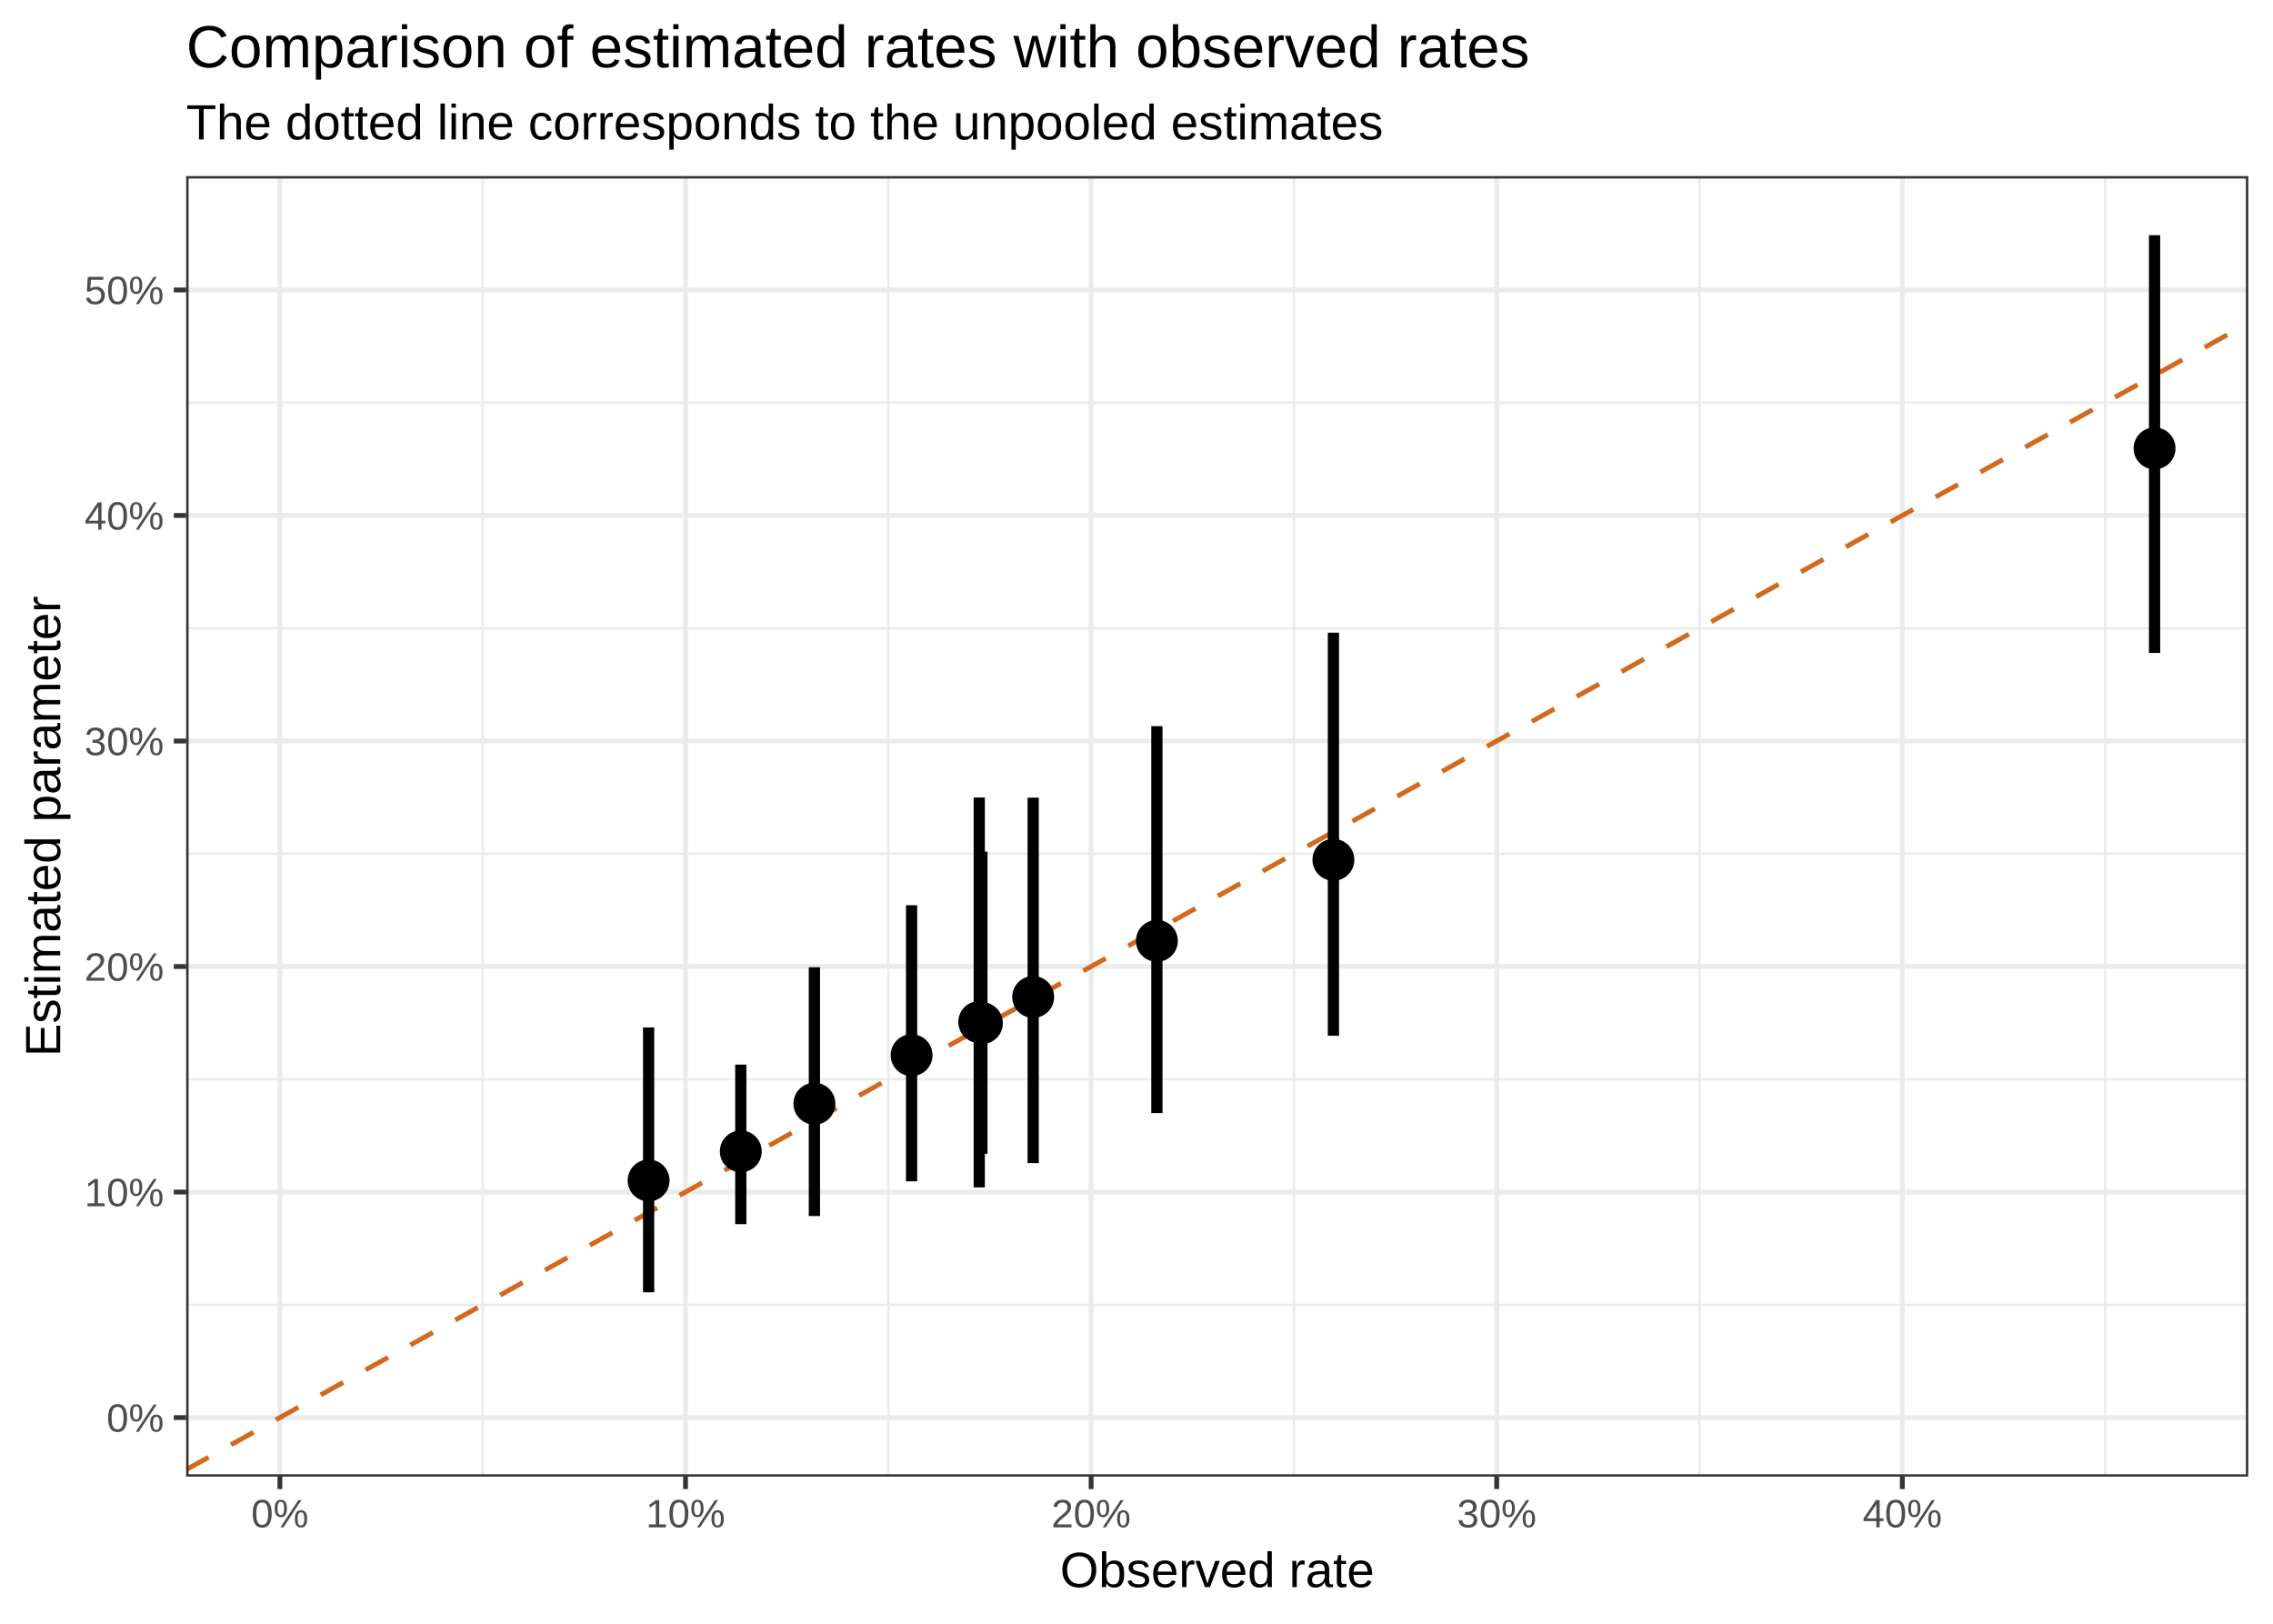
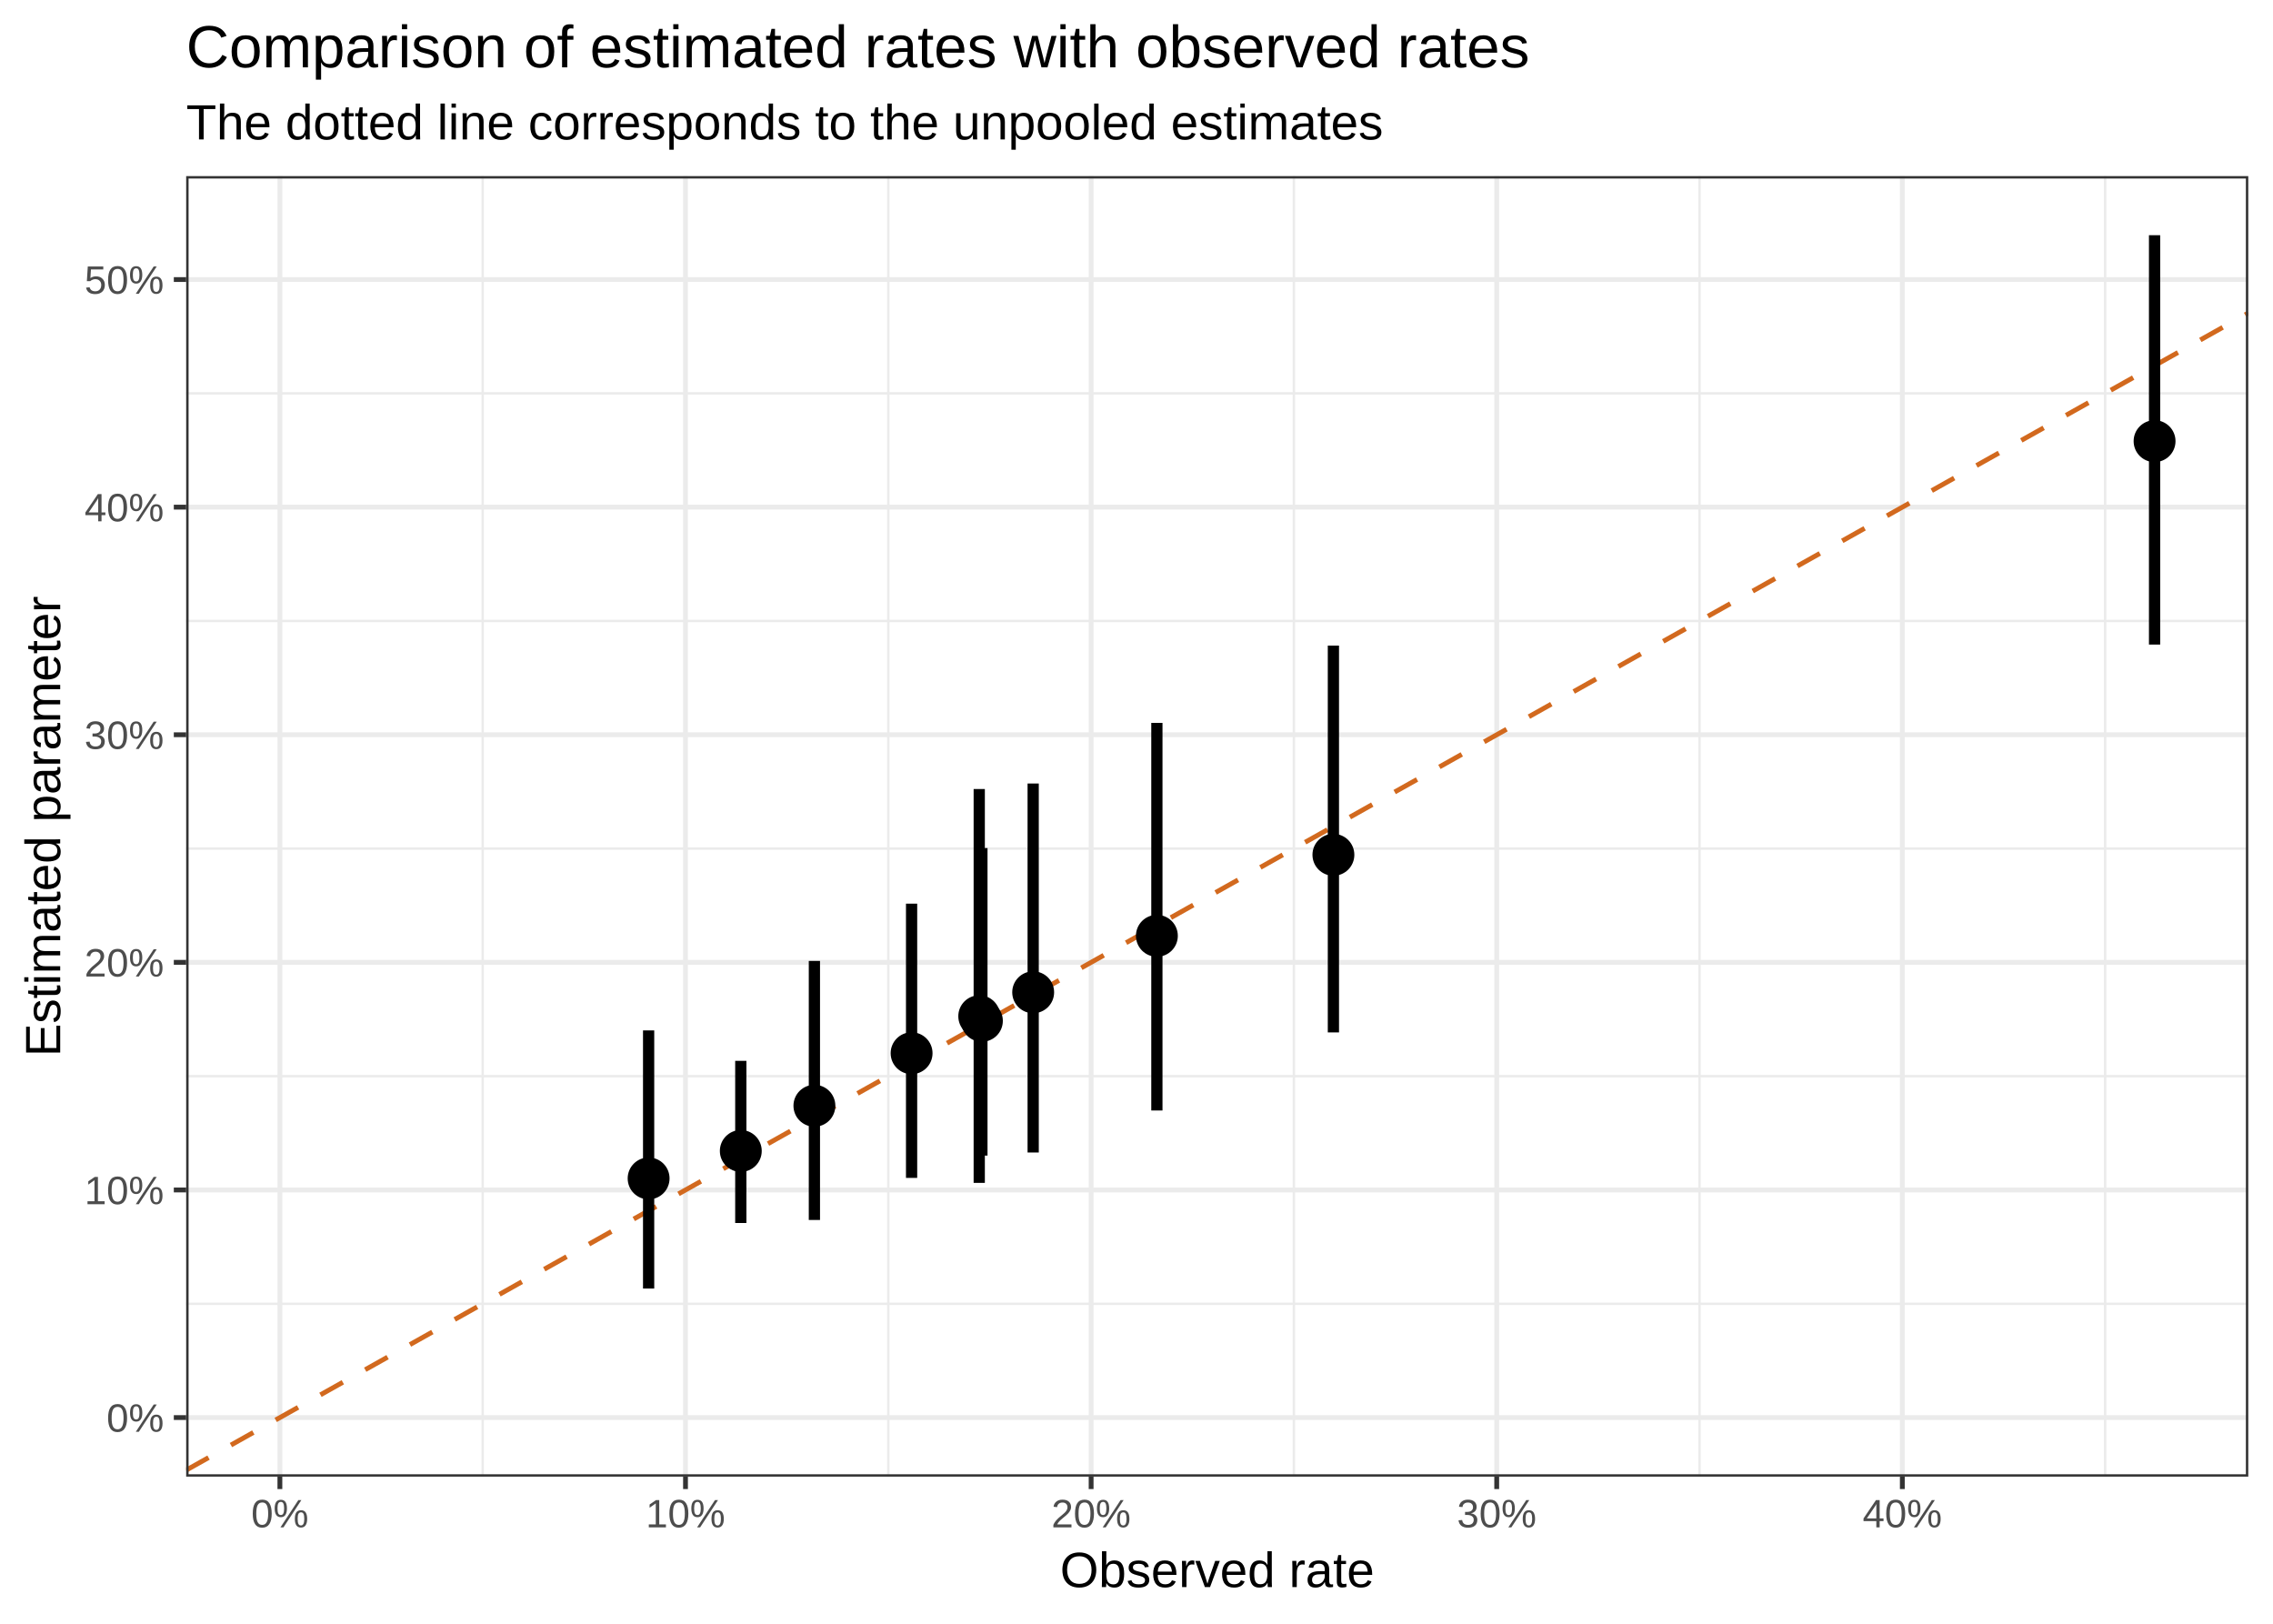
<svg xmlns="http://www.w3.org/2000/svg" viewBox="0 0 504.00 360.00">
  <defs>
    <style type="text/css">
    line, polyline, path, rect, circle {
      fill: none;
      stroke: #000000;
      stroke-linecap: round;
      stroke-linejoin: round;
      stroke-miterlimit: 10.00;
    }
  </style>
  </defs>
  <rect width="100%" height="100%" style="stroke: none; fill: #FFFFFF;" />
  <rect x="0.00" y="0.00" width="504.00" height="360.00" style="stroke-width: 1.07; stroke: #FFFFFF; fill: #FFFFFF;" />
  <defs>
    <clipPath id="cpNDEuMjc3Nnw0OTguNTIxfDMyNy4zOTZ8MzkuMDQxMg==">
      <rect x="41.28" y="39.04" width="457.24" height="288.35" />
    </clipPath>
  </defs>
  <rect x="41.28" y="39.04" width="457.24" height="288.35" style="stroke-width: 1.07; stroke: none; fill: #FFFFFF;" clip-path="url(#cpNDEuMjc3Nnw0OTguNTIxfDMyNy4zOTZ8MzkuMDQxMg==)" />
-   <polyline points="41.28,289.29 498.52,289.29 " style="stroke-width: 0.53; stroke: #EBEBEB; stroke-linecap: butt;" clip-path="url(#cpNDEuMjc3Nnw0OTguNTIxfDMyNy4zOTZ8MzkuMDQxMg==)" />
-   <polyline points="41.28,239.29 498.52,239.29 " style="stroke-width: 0.53; stroke: #EBEBEB; stroke-linecap: butt;" clip-path="url(#cpNDEuMjc3Nnw0OTguNTIxfDMyNy4zOTZ8MzkuMDQxMg==)" />
-   <polyline points="41.28,189.29 498.52,189.29 " style="stroke-width: 0.53; stroke: #EBEBEB; stroke-linecap: butt;" clip-path="url(#cpNDEuMjc3Nnw0OTguNTIxfDMyNy4zOTZ8MzkuMDQxMg==)" />
-   <polyline points="41.28,139.29 498.52,139.29 " style="stroke-width: 0.53; stroke: #EBEBEB; stroke-linecap: butt;" clip-path="url(#cpNDEuMjc3Nnw0OTguNTIxfDMyNy4zOTZ8MzkuMDQxMg==)" />
-   <polyline points="41.28,89.28 498.52,89.28 " style="stroke-width: 0.53; stroke: #EBEBEB; stroke-linecap: butt;" clip-path="url(#cpNDEuMjc3Nnw0OTguNTIxfDMyNy4zOTZ8MzkuMDQxMg==)" />
-   <polyline points="41.28,39.28 498.52,39.28 " style="stroke-width: 0.53; stroke: #EBEBEB; stroke-linecap: butt;" clip-path="url(#cpNDEuMjc3Nnw0OTguNTIxfDMyNy4zOTZ8MzkuMDQxMg==)" />
+   <polyline points="41.28,289.06 498.52,289.06 " style="stroke-width: 0.53; stroke: #EBEBEB; stroke-linecap: butt;" clip-path="url(#cpNDEuMjc3Nnw0OTguNTIxfDMyNy4zOTZ8MzkuMDQxMg==)" />
+   <polyline points="41.28,238.60 498.52,238.60 " style="stroke-width: 0.53; stroke: #EBEBEB; stroke-linecap: butt;" clip-path="url(#cpNDEuMjc3Nnw0OTguNTIxfDMyNy4zOTZ8MzkuMDQxMg==)" />
+   <polyline points="41.28,188.13 498.52,188.13 " style="stroke-width: 0.53; stroke: #EBEBEB; stroke-linecap: butt;" clip-path="url(#cpNDEuMjc3Nnw0OTguNTIxfDMyNy4zOTZ8MzkuMDQxMg==)" />
+   <polyline points="41.28,137.67 498.52,137.67 " style="stroke-width: 0.53; stroke: #EBEBEB; stroke-linecap: butt;" clip-path="url(#cpNDEuMjc3Nnw0OTguNTIxfDMyNy4zOTZ8MzkuMDQxMg==)" />
+   <polyline points="41.28,87.21 498.52,87.21 " style="stroke-width: 0.53; stroke: #EBEBEB; stroke-linecap: butt;" clip-path="url(#cpNDEuMjc3Nnw0OTguNTIxfDMyNy4zOTZ8MzkuMDQxMg==)" />
  <polyline points="107.03,327.40 107.03,39.04 " style="stroke-width: 0.53; stroke: #EBEBEB; stroke-linecap: butt;" clip-path="url(#cpNDEuMjc3Nnw0OTguNTIxfDMyNy4zOTZ8MzkuMDQxMg==)" />
  <polyline points="196.97,327.40 196.97,39.04 " style="stroke-width: 0.53; stroke: #EBEBEB; stroke-linecap: butt;" clip-path="url(#cpNDEuMjc3Nnw0OTguNTIxfDMyNy4zOTZ8MzkuMDQxMg==)" />
  <polyline points="286.90,327.40 286.90,39.04 " style="stroke-width: 0.53; stroke: #EBEBEB; stroke-linecap: butt;" clip-path="url(#cpNDEuMjc3Nnw0OTguNTIxfDMyNy4zOTZ8MzkuMDQxMg==)" />
  <polyline points="376.84,327.40 376.84,39.04 " style="stroke-width: 0.53; stroke: #EBEBEB; stroke-linecap: butt;" clip-path="url(#cpNDEuMjc3Nnw0OTguNTIxfDMyNy4zOTZ8MzkuMDQxMg==)" />
  <polyline points="466.78,327.40 466.78,39.04 " style="stroke-width: 0.53; stroke: #EBEBEB; stroke-linecap: butt;" clip-path="url(#cpNDEuMjc3Nnw0OTguNTIxfDMyNy4zOTZ8MzkuMDQxMg==)" />
  <polyline points="41.28,314.29 498.52,314.29 " style="stroke-width: 1.07; stroke: #EBEBEB; stroke-linecap: butt;" clip-path="url(#cpNDEuMjc3Nnw0OTguNTIxfDMyNy4zOTZ8MzkuMDQxMg==)" />
-   <polyline points="41.28,264.29 498.52,264.29 " style="stroke-width: 1.07; stroke: #EBEBEB; stroke-linecap: butt;" clip-path="url(#cpNDEuMjc3Nnw0OTguNTIxfDMyNy4zOTZ8MzkuMDQxMg==)" />
-   <polyline points="41.28,214.29 498.52,214.29 " style="stroke-width: 1.07; stroke: #EBEBEB; stroke-linecap: butt;" clip-path="url(#cpNDEuMjc3Nnw0OTguNTIxfDMyNy4zOTZ8MzkuMDQxMg==)" />
-   <polyline points="41.28,164.29 498.52,164.29 " style="stroke-width: 1.07; stroke: #EBEBEB; stroke-linecap: butt;" clip-path="url(#cpNDEuMjc3Nnw0OTguNTIxfDMyNy4zOTZ8MzkuMDQxMg==)" />
-   <polyline points="41.28,114.28 498.52,114.28 " style="stroke-width: 1.07; stroke: #EBEBEB; stroke-linecap: butt;" clip-path="url(#cpNDEuMjc3Nnw0OTguNTIxfDMyNy4zOTZ8MzkuMDQxMg==)" />
-   <polyline points="41.28,64.28 498.52,64.28 " style="stroke-width: 1.07; stroke: #EBEBEB; stroke-linecap: butt;" clip-path="url(#cpNDEuMjc3Nnw0OTguNTIxfDMyNy4zOTZ8MzkuMDQxMg==)" />
+   <polyline points="41.28,263.83 498.52,263.83 " style="stroke-width: 1.07; stroke: #EBEBEB; stroke-linecap: butt;" clip-path="url(#cpNDEuMjc3Nnw0OTguNTIxfDMyNy4zOTZ8MzkuMDQxMg==)" />
+   <polyline points="41.28,213.36 498.52,213.36 " style="stroke-width: 1.07; stroke: #EBEBEB; stroke-linecap: butt;" clip-path="url(#cpNDEuMjc3Nnw0OTguNTIxfDMyNy4zOTZ8MzkuMDQxMg==)" />
+   <polyline points="41.28,162.90 498.52,162.90 " style="stroke-width: 1.07; stroke: #EBEBEB; stroke-linecap: butt;" clip-path="url(#cpNDEuMjc3Nnw0OTguNTIxfDMyNy4zOTZ8MzkuMDQxMg==)" />
+   <polyline points="41.28,112.44 498.52,112.44 " style="stroke-width: 1.07; stroke: #EBEBEB; stroke-linecap: butt;" clip-path="url(#cpNDEuMjc3Nnw0OTguNTIxfDMyNy4zOTZ8MzkuMDQxMg==)" />
+   <polyline points="41.28,61.98 498.52,61.98 " style="stroke-width: 1.07; stroke: #EBEBEB; stroke-linecap: butt;" clip-path="url(#cpNDEuMjc3Nnw0OTguNTIxfDMyNy4zOTZ8MzkuMDQxMg==)" />
  <polyline points="62.06,327.40 62.06,39.04 " style="stroke-width: 1.07; stroke: #EBEBEB; stroke-linecap: butt;" clip-path="url(#cpNDEuMjc3Nnw0OTguNTIxfDMyNy4zOTZ8MzkuMDQxMg==)" />
  <polyline points="152.00,327.40 152.00,39.04 " style="stroke-width: 1.07; stroke: #EBEBEB; stroke-linecap: butt;" clip-path="url(#cpNDEuMjc3Nnw0OTguNTIxfDMyNy4zOTZ8MzkuMDQxMg==)" />
  <polyline points="241.94,327.40 241.94,39.04 " style="stroke-width: 1.07; stroke: #EBEBEB; stroke-linecap: butt;" clip-path="url(#cpNDEuMjc3Nnw0OTguNTIxfDMyNy4zOTZ8MzkuMDQxMg==)" />
  <polyline points="331.87,327.40 331.87,39.04 " style="stroke-width: 1.07; stroke: #EBEBEB; stroke-linecap: butt;" clip-path="url(#cpNDEuMjc3Nnw0OTguNTIxfDMyNy4zOTZ8MzkuMDQxMg==)" />
  <polyline points="421.81,327.40 421.81,39.04 " style="stroke-width: 1.07; stroke: #EBEBEB; stroke-linecap: butt;" clip-path="url(#cpNDEuMjc3Nnw0OTguNTIxfDMyNy4zOTZ8MzkuMDQxMg==)" />
-   <line x1="41.28" y1="325.84" x2="498.52" y2="71.64" style="stroke-width: 1.07; stroke: #D2691E; stroke-dasharray: 5.69,5.69; stroke-linecap: butt;" clip-path="url(#cpNDEuMjc3Nnw0OTguNTIxfDMyNy4zOTZ8MzkuMDQxMg==)" />
-   <line x1="256.52" y1="246.79" x2="256.52" y2="161.00" style="stroke-width: 2.49; stroke-linecap: butt;" clip-path="url(#cpNDEuMjc3Nnw0OTguNTIxfDMyNy4zOTZ8MzkuMDQxMg==)" />
-   <line x1="143.82" y1="286.51" x2="143.82" y2="227.79" style="stroke-width: 2.49; stroke-linecap: butt;" clip-path="url(#cpNDEuMjc3Nnw0OTguNTIxfDMyNy4zOTZ8MzkuMDQxMg==)" />
-   <line x1="217.13" y1="263.26" x2="217.13" y2="176.82" style="stroke-width: 2.49; stroke-linecap: butt;" clip-path="url(#cpNDEuMjc3Nnw0OTguNTIxfDMyNy4zOTZ8MzkuMDQxMg==)" />
-   <line x1="229.09" y1="257.87" x2="229.09" y2="176.84" style="stroke-width: 2.49; stroke-linecap: butt;" clip-path="url(#cpNDEuMjc3Nnw0OTguNTIxfDMyNy4zOTZ8MzkuMDQxMg==)" />
-   <line x1="202.13" y1="261.90" x2="202.13" y2="200.70" style="stroke-width: 2.49; stroke-linecap: butt;" clip-path="url(#cpNDEuMjc3Nnw0OTguNTIxfDMyNy4zOTZ8MzkuMDQxMg==)" />
-   <line x1="295.66" y1="229.63" x2="295.66" y2="140.28" style="stroke-width: 2.49; stroke-linecap: butt;" clip-path="url(#cpNDEuMjc3Nnw0OTguNTIxfDMyNy4zOTZ8MzkuMDQxMg==)" />
-   <line x1="217.72" y1="255.82" x2="217.72" y2="188.82" style="stroke-width: 2.49; stroke-linecap: butt;" clip-path="url(#cpNDEuMjc3Nnw0OTguNTIxfDMyNy4zOTZ8MzkuMDQxMg==)" />
-   <line x1="180.58" y1="269.60" x2="180.58" y2="214.45" style="stroke-width: 2.49; stroke-linecap: butt;" clip-path="url(#cpNDEuMjc3Nnw0OTguNTIxfDMyNy4zOTZ8MzkuMDQxMg==)" />
-   <line x1="164.26" y1="271.41" x2="164.26" y2="236.04" style="stroke-width: 2.49; stroke-linecap: butt;" clip-path="url(#cpNDEuMjc3Nnw0OTguNTIxfDMyNy4zOTZ8MzkuMDQxMg==)" />
-   <line x1="477.74" y1="144.76" x2="477.74" y2="52.15" style="stroke-width: 2.49; stroke-linecap: butt;" clip-path="url(#cpNDEuMjc3Nnw0OTguNTIxfDMyNy4zOTZ8MzkuMDQxMg==)" />
-   <circle cx="256.52" cy="208.60" r="2.95pt" style="stroke-width: 1.42; fill: #000000;" clip-path="url(#cpNDEuMjc3Nnw0OTguNTIxfDMyNy4zOTZ8MzkuMDQxMg==)" />
-   <circle cx="143.82" cy="261.72" r="2.95pt" style="stroke-width: 1.42; fill: #000000;" clip-path="url(#cpNDEuMjc3Nnw0OTguNTIxfDMyNy4zOTZ8MzkuMDQxMg==)" />
-   <circle cx="217.13" cy="226.59" r="2.95pt" style="stroke-width: 1.42; fill: #000000;" clip-path="url(#cpNDEuMjc3Nnw0OTguNTIxfDMyNy4zOTZ8MzkuMDQxMg==)" />
-   <circle cx="229.09" cy="221.04" r="2.95pt" style="stroke-width: 1.42; fill: #000000;" clip-path="url(#cpNDEuMjc3Nnw0OTguNTIxfDMyNy4zOTZ8MzkuMDQxMg==)" />
-   <circle cx="202.13" cy="233.94" r="2.95pt" style="stroke-width: 1.42; fill: #000000;" clip-path="url(#cpNDEuMjc3Nnw0OTguNTIxfDMyNy4zOTZ8MzkuMDQxMg==)" />
-   <circle cx="295.66" cy="190.63" r="2.95pt" style="stroke-width: 1.42; fill: #000000;" clip-path="url(#cpNDEuMjc3Nnw0OTguNTIxfDMyNy4zOTZ8MzkuMDQxMg==)" />
-   <circle cx="217.72" cy="226.85" r="2.95pt" style="stroke-width: 1.42; fill: #000000;" clip-path="url(#cpNDEuMjc3Nnw0OTguNTIxfDMyNy4zOTZ8MzkuMDQxMg==)" />
-   <circle cx="180.58" cy="244.70" r="2.95pt" style="stroke-width: 1.42; fill: #000000;" clip-path="url(#cpNDEuMjc3Nnw0OTguNTIxfDMyNy4zOTZ8MzkuMDQxMg==)" />
-   <circle cx="164.26" cy="255.27" r="2.95pt" style="stroke-width: 1.42; fill: #000000;" clip-path="url(#cpNDEuMjc3Nnw0OTguNTIxfDMyNy4zOTZ8MzkuMDQxMg==)" />
-   <circle cx="477.74" cy="99.41" r="2.95pt" style="stroke-width: 1.42; fill: #000000;" clip-path="url(#cpNDEuMjc3Nnw0OTguNTIxfDMyNy4zOTZ8MzkuMDQxMg==)" />
+   <line x1="41.28" y1="325.95" x2="498.52" y2="69.40" style="stroke-width: 1.07; stroke: #D2691E; stroke-dasharray: 5.69,5.69; stroke-linecap: butt;" clip-path="url(#cpNDEuMjc3Nnw0OTguNTIxfDMyNy4zOTZ8MzkuMDQxMg==)" />
+   <line x1="256.52" y1="246.21" x2="256.52" y2="160.27" style="stroke-width: 2.49; stroke-linecap: butt;" clip-path="url(#cpNDEuMjc3Nnw0OTguNTIxfDMyNy4zOTZ8MzkuMDQxMg==)" />
+   <line x1="143.82" y1="285.68" x2="143.82" y2="228.45" style="stroke-width: 2.49; stroke-linecap: butt;" clip-path="url(#cpNDEuMjc3Nnw0OTguNTIxfDMyNy4zOTZ8MzkuMDQxMg==)" />
+   <line x1="217.13" y1="262.25" x2="217.13" y2="174.94" style="stroke-width: 2.49; stroke-linecap: butt;" clip-path="url(#cpNDEuMjc3Nnw0OTguNTIxfDMyNy4zOTZ8MzkuMDQxMg==)" />
+   <line x1="229.09" y1="255.52" x2="229.09" y2="173.71" style="stroke-width: 2.49; stroke-linecap: butt;" clip-path="url(#cpNDEuMjc3Nnw0OTguNTIxfDMyNy4zOTZ8MzkuMDQxMg==)" />
+   <line x1="202.13" y1="261.15" x2="202.13" y2="200.35" style="stroke-width: 2.49; stroke-linecap: butt;" clip-path="url(#cpNDEuMjc3Nnw0OTguNTIxfDMyNy4zOTZ8MzkuMDQxMg==)" />
+   <line x1="295.66" y1="228.89" x2="295.66" y2="143.13" style="stroke-width: 2.49; stroke-linecap: butt;" clip-path="url(#cpNDEuMjc3Nnw0OTguNTIxfDMyNy4zOTZ8MzkuMDQxMg==)" />
+   <line x1="217.72" y1="256.21" x2="217.72" y2="188.02" style="stroke-width: 2.49; stroke-linecap: butt;" clip-path="url(#cpNDEuMjc3Nnw0OTguNTIxfDMyNy4zOTZ8MzkuMDQxMg==)" />
+   <line x1="180.58" y1="270.48" x2="180.58" y2="213.05" style="stroke-width: 2.49; stroke-linecap: butt;" clip-path="url(#cpNDEuMjc3Nnw0OTguNTIxfDMyNy4zOTZ8MzkuMDQxMg==)" />
+   <line x1="164.26" y1="271.15" x2="164.26" y2="235.20" style="stroke-width: 2.49; stroke-linecap: butt;" clip-path="url(#cpNDEuMjc3Nnw0OTguNTIxfDMyNy4zOTZ8MzkuMDQxMg==)" />
+   <line x1="477.74" y1="142.91" x2="477.74" y2="52.15" style="stroke-width: 2.49; stroke-linecap: butt;" clip-path="url(#cpNDEuMjc3Nnw0OTguNTIxfDMyNy4zOTZ8MzkuMDQxMg==)" />
+   <circle cx="256.52" cy="207.48" r="2.95pt" style="stroke-width: 1.42; fill: #000000;" clip-path="url(#cpNDEuMjc3Nnw0OTguNTIxfDMyNy4zOTZ8MzkuMDQxMg==)" />
+   <circle cx="143.82" cy="261.27" r="2.95pt" style="stroke-width: 1.42; fill: #000000;" clip-path="url(#cpNDEuMjc3Nnw0OTguNTIxfDMyNy4zOTZ8MzkuMDQxMg==)" />
+   <circle cx="217.13" cy="225.31" r="2.95pt" style="stroke-width: 1.42; fill: #000000;" clip-path="url(#cpNDEuMjc3Nnw0OTguNTIxfDMyNy4zOTZ8MzkuMDQxMg==)" />
+   <circle cx="229.09" cy="220.00" r="2.95pt" style="stroke-width: 1.42; fill: #000000;" clip-path="url(#cpNDEuMjc3Nnw0OTguNTIxfDMyNy4zOTZ8MzkuMDQxMg==)" />
+   <circle cx="202.13" cy="233.51" r="2.95pt" style="stroke-width: 1.42; fill: #000000;" clip-path="url(#cpNDEuMjc3Nnw0OTguNTIxfDMyNy4zOTZ8MzkuMDQxMg==)" />
+   <circle cx="295.66" cy="189.52" r="2.95pt" style="stroke-width: 1.42; fill: #000000;" clip-path="url(#cpNDEuMjc3Nnw0OTguNTIxfDMyNy4zOTZ8MzkuMDQxMg==)" />
+   <circle cx="217.72" cy="226.33" r="2.95pt" style="stroke-width: 1.42; fill: #000000;" clip-path="url(#cpNDEuMjc3Nnw0OTguNTIxfDMyNy4zOTZ8MzkuMDQxMg==)" />
+   <circle cx="180.58" cy="245.16" r="2.95pt" style="stroke-width: 1.42; fill: #000000;" clip-path="url(#cpNDEuMjc3Nnw0OTguNTIxfDMyNy4zOTZ8MzkuMDQxMg==)" />
+   <circle cx="164.26" cy="255.18" r="2.95pt" style="stroke-width: 1.42; fill: #000000;" clip-path="url(#cpNDEuMjc3Nnw0OTguNTIxfDMyNy4zOTZ8MzkuMDQxMg==)" />
+   <circle cx="477.74" cy="97.81" r="2.95pt" style="stroke-width: 1.42; fill: #000000;" clip-path="url(#cpNDEuMjc3Nnw0OTguNTIxfDMyNy4zOTZ8MzkuMDQxMg==)" />
  <rect x="41.28" y="39.04" width="457.24" height="288.35" style="stroke-width: 1.07; stroke: #333333;" clip-path="url(#cpNDEuMjc3Nnw0OTguNTIxfDMyNy4zOTZ8MzkuMDQxMg==)" />
  <defs>
    <clipPath id="cpMHw1MDR8MzYwfDA=">
      <rect x="0.00" y="0.00" width="504.00" height="360.00" />
    </clipPath>
  </defs>
  <g clip-path="url(#cpMHw1MDR8MzYwfDA=)">
    <text x="23.63" y="317.44" style="font-size: 8.80px; fill: #4D4D4D; font-family: Arial;" textLength="12.72px" lengthAdjust="spacingAndGlyphs">0%</text>
  </g>
  <g clip-path="url(#cpMHw1MDR8MzYwfDA=)">
-     <text x="18.73" y="267.44" style="font-size: 8.80px; fill: #4D4D4D; font-family: Arial;" textLength="17.61px" lengthAdjust="spacingAndGlyphs">10%</text>
+     <text x="18.73" y="266.98" style="font-size: 8.80px; fill: #4D4D4D; font-family: Arial;" textLength="17.61px" lengthAdjust="spacingAndGlyphs">10%</text>
  </g>
  <g clip-path="url(#cpMHw1MDR8MzYwfDA=)">
-     <text x="18.73" y="217.44" style="font-size: 8.80px; fill: #4D4D4D; font-family: Arial;" textLength="17.61px" lengthAdjust="spacingAndGlyphs">20%</text>
+     <text x="18.73" y="216.51" style="font-size: 8.80px; fill: #4D4D4D; font-family: Arial;" textLength="17.61px" lengthAdjust="spacingAndGlyphs">20%</text>
  </g>
  <g clip-path="url(#cpMHw1MDR8MzYwfDA=)">
-     <text x="18.73" y="167.44" style="font-size: 8.80px; fill: #4D4D4D; font-family: Arial;" textLength="17.61px" lengthAdjust="spacingAndGlyphs">30%</text>
+     <text x="18.73" y="166.05" style="font-size: 8.80px; fill: #4D4D4D; font-family: Arial;" textLength="17.61px" lengthAdjust="spacingAndGlyphs">30%</text>
  </g>
  <g clip-path="url(#cpMHw1MDR8MzYwfDA=)">
-     <text x="18.73" y="117.43" style="font-size: 8.80px; fill: #4D4D4D; font-family: Arial;" textLength="17.61px" lengthAdjust="spacingAndGlyphs">40%</text>
+     <text x="18.73" y="115.59" style="font-size: 8.80px; fill: #4D4D4D; font-family: Arial;" textLength="17.61px" lengthAdjust="spacingAndGlyphs">40%</text>
  </g>
  <g clip-path="url(#cpMHw1MDR8MzYwfDA=)">
-     <text x="18.73" y="67.43" style="font-size: 8.80px; fill: #4D4D4D; font-family: Arial;" textLength="17.61px" lengthAdjust="spacingAndGlyphs">50%</text>
+     <text x="18.73" y="65.13" style="font-size: 8.80px; fill: #4D4D4D; font-family: Arial;" textLength="17.61px" lengthAdjust="spacingAndGlyphs">50%</text>
  </g>
  <polyline points="38.54,314.29 41.28,314.29 " style="stroke-width: 1.07; stroke: #333333; stroke-linecap: butt;" clip-path="url(#cpMHw1MDR8MzYwfDA=)" />
-   <polyline points="38.54,264.29 41.28,264.29 " style="stroke-width: 1.07; stroke: #333333; stroke-linecap: butt;" clip-path="url(#cpMHw1MDR8MzYwfDA=)" />
-   <polyline points="38.54,214.29 41.28,214.29 " style="stroke-width: 1.07; stroke: #333333; stroke-linecap: butt;" clip-path="url(#cpMHw1MDR8MzYwfDA=)" />
-   <polyline points="38.54,164.29 41.28,164.29 " style="stroke-width: 1.07; stroke: #333333; stroke-linecap: butt;" clip-path="url(#cpMHw1MDR8MzYwfDA=)" />
-   <polyline points="38.54,114.28 41.28,114.28 " style="stroke-width: 1.07; stroke: #333333; stroke-linecap: butt;" clip-path="url(#cpMHw1MDR8MzYwfDA=)" />
-   <polyline points="38.54,64.28 41.28,64.28 " style="stroke-width: 1.07; stroke: #333333; stroke-linecap: butt;" clip-path="url(#cpMHw1MDR8MzYwfDA=)" />
+   <polyline points="38.54,263.83 41.28,263.83 " style="stroke-width: 1.07; stroke: #333333; stroke-linecap: butt;" clip-path="url(#cpMHw1MDR8MzYwfDA=)" />
+   <polyline points="38.54,213.36 41.28,213.36 " style="stroke-width: 1.07; stroke: #333333; stroke-linecap: butt;" clip-path="url(#cpMHw1MDR8MzYwfDA=)" />
+   <polyline points="38.54,162.90 41.28,162.90 " style="stroke-width: 1.07; stroke: #333333; stroke-linecap: butt;" clip-path="url(#cpMHw1MDR8MzYwfDA=)" />
+   <polyline points="38.54,112.44 41.28,112.44 " style="stroke-width: 1.07; stroke: #333333; stroke-linecap: butt;" clip-path="url(#cpMHw1MDR8MzYwfDA=)" />
+   <polyline points="38.54,61.98 41.28,61.98 " style="stroke-width: 1.07; stroke: #333333; stroke-linecap: butt;" clip-path="url(#cpMHw1MDR8MzYwfDA=)" />
  <polyline points="62.06,330.14 62.06,327.40 " style="stroke-width: 1.07; stroke: #333333; stroke-linecap: butt;" clip-path="url(#cpMHw1MDR8MzYwfDA=)" />
  <polyline points="152.00,330.14 152.00,327.40 " style="stroke-width: 1.07; stroke: #333333; stroke-linecap: butt;" clip-path="url(#cpMHw1MDR8MzYwfDA=)" />
  <polyline points="241.94,330.14 241.94,327.40 " style="stroke-width: 1.07; stroke: #333333; stroke-linecap: butt;" clip-path="url(#cpMHw1MDR8MzYwfDA=)" />
  <polyline points="331.87,330.14 331.87,327.40 " style="stroke-width: 1.07; stroke: #333333; stroke-linecap: butt;" clip-path="url(#cpMHw1MDR8MzYwfDA=)" />
  <polyline points="421.81,330.14 421.81,327.40 " style="stroke-width: 1.07; stroke: #333333; stroke-linecap: butt;" clip-path="url(#cpMHw1MDR8MzYwfDA=)" />
  <g clip-path="url(#cpMHw1MDR8MzYwfDA=)">
    <text x="55.70" y="338.63" style="font-size: 8.80px; fill: #4D4D4D; font-family: Arial;" textLength="12.72px" lengthAdjust="spacingAndGlyphs">0%</text>
  </g>
  <g clip-path="url(#cpMHw1MDR8MzYwfDA=)">
    <text x="143.19" y="338.63" style="font-size: 8.80px; fill: #4D4D4D; font-family: Arial;" textLength="17.61px" lengthAdjust="spacingAndGlyphs">10%</text>
  </g>
  <g clip-path="url(#cpMHw1MDR8MzYwfDA=)">
    <text x="233.13" y="338.63" style="font-size: 8.80px; fill: #4D4D4D; font-family: Arial;" textLength="17.61px" lengthAdjust="spacingAndGlyphs">20%</text>
  </g>
  <g clip-path="url(#cpMHw1MDR8MzYwfDA=)">
    <text x="323.07" y="338.63" style="font-size: 8.80px; fill: #4D4D4D; font-family: Arial;" textLength="17.61px" lengthAdjust="spacingAndGlyphs">30%</text>
  </g>
  <g clip-path="url(#cpMHw1MDR8MzYwfDA=)">
    <text x="413.00" y="338.63" style="font-size: 8.80px; fill: #4D4D4D; font-family: Arial;" textLength="17.61px" lengthAdjust="spacingAndGlyphs">40%</text>
  </g>
  <g clip-path="url(#cpMHw1MDR8MzYwfDA=)">
    <text x="235.05" y="351.88" style="font-size: 11.00px; font-family: Arial;" textLength="69.70px" lengthAdjust="spacingAndGlyphs">Observed rate</text>
  </g>
  <g clip-path="url(#cpMHw1MDR8MzYwfDA=)">
    <text transform="translate(13.35,234.27) rotate(-90)" style="font-size: 11.00px; font-family: Arial;" textLength="102.10px" lengthAdjust="spacingAndGlyphs">Estimated parameter</text>
  </g>
  <g clip-path="url(#cpMHw1MDR8MzYwfDA=)">
    <text x="41.28" y="30.92" style="font-size: 11.00px; font-family: Arial;" textLength="265.39px" lengthAdjust="spacingAndGlyphs">The dotted line corresponds to the unpooled estimates</text>
  </g>
  <g clip-path="url(#cpMHw1MDR8MzYwfDA=)">
    <text x="41.28" y="14.93" style="font-size: 13.20px; font-family: Arial;" textLength="297.87px" lengthAdjust="spacingAndGlyphs">Comparison of estimated rates with observed rates</text>
  </g>
</svg>
